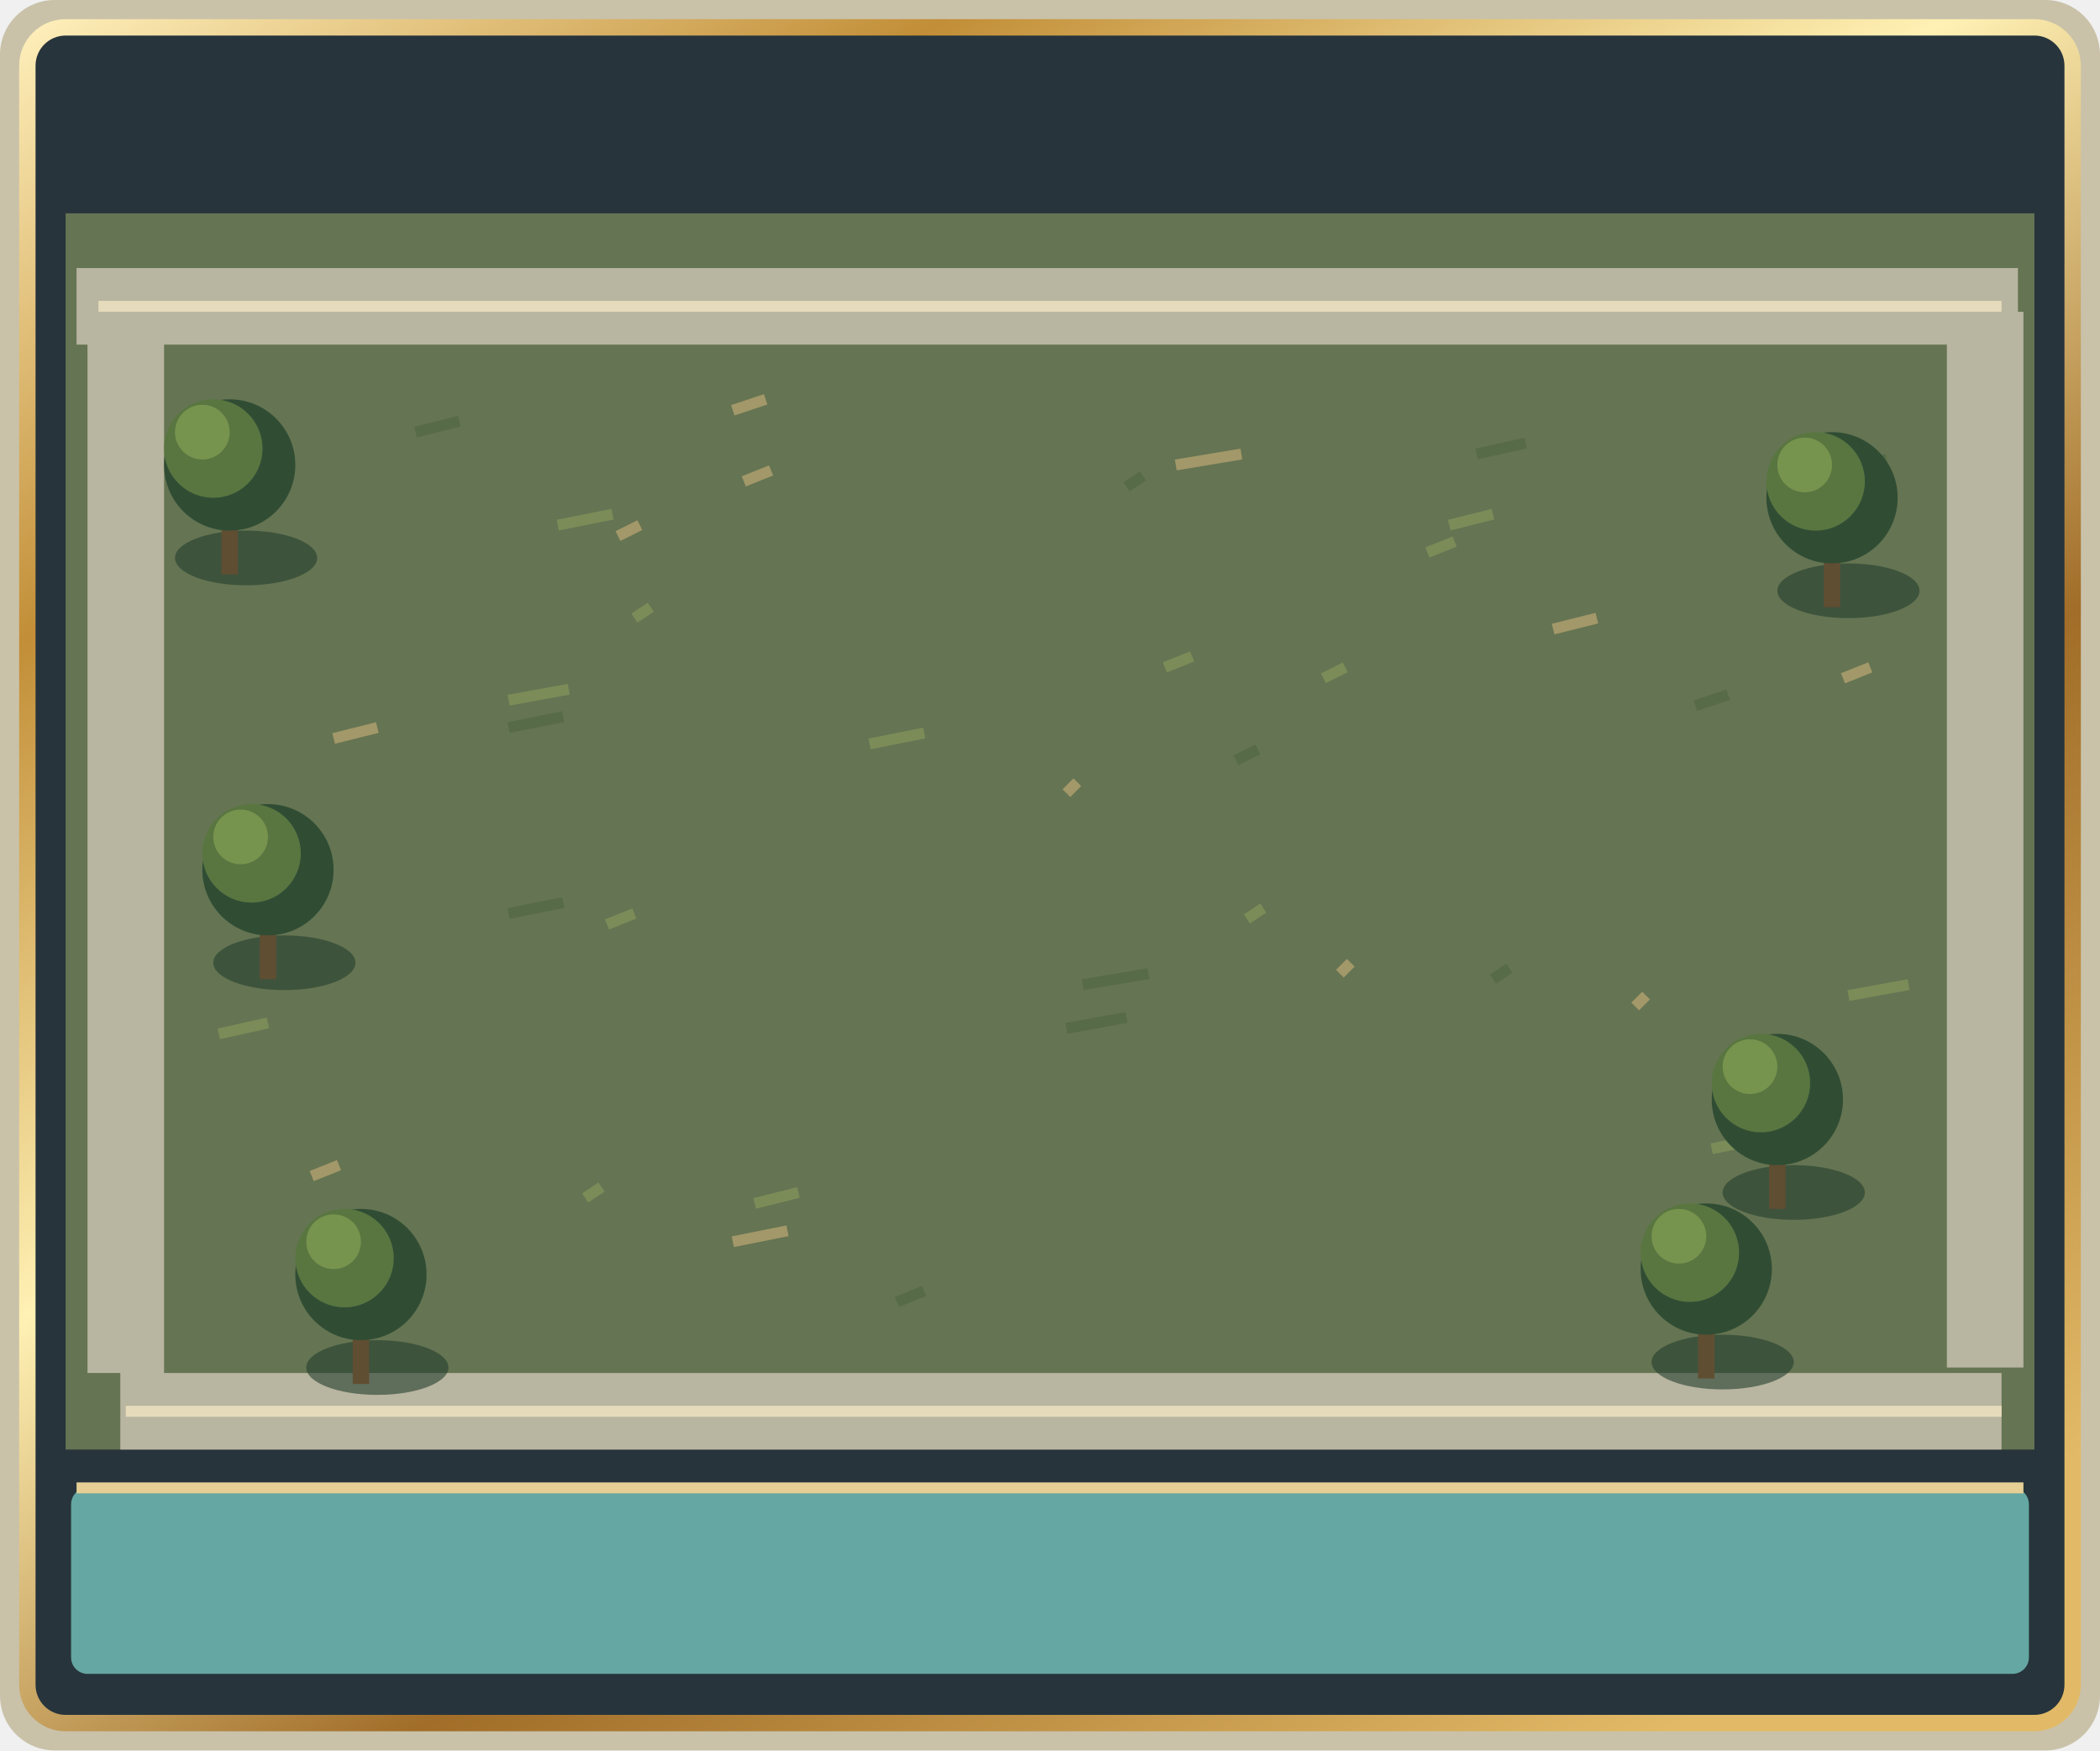
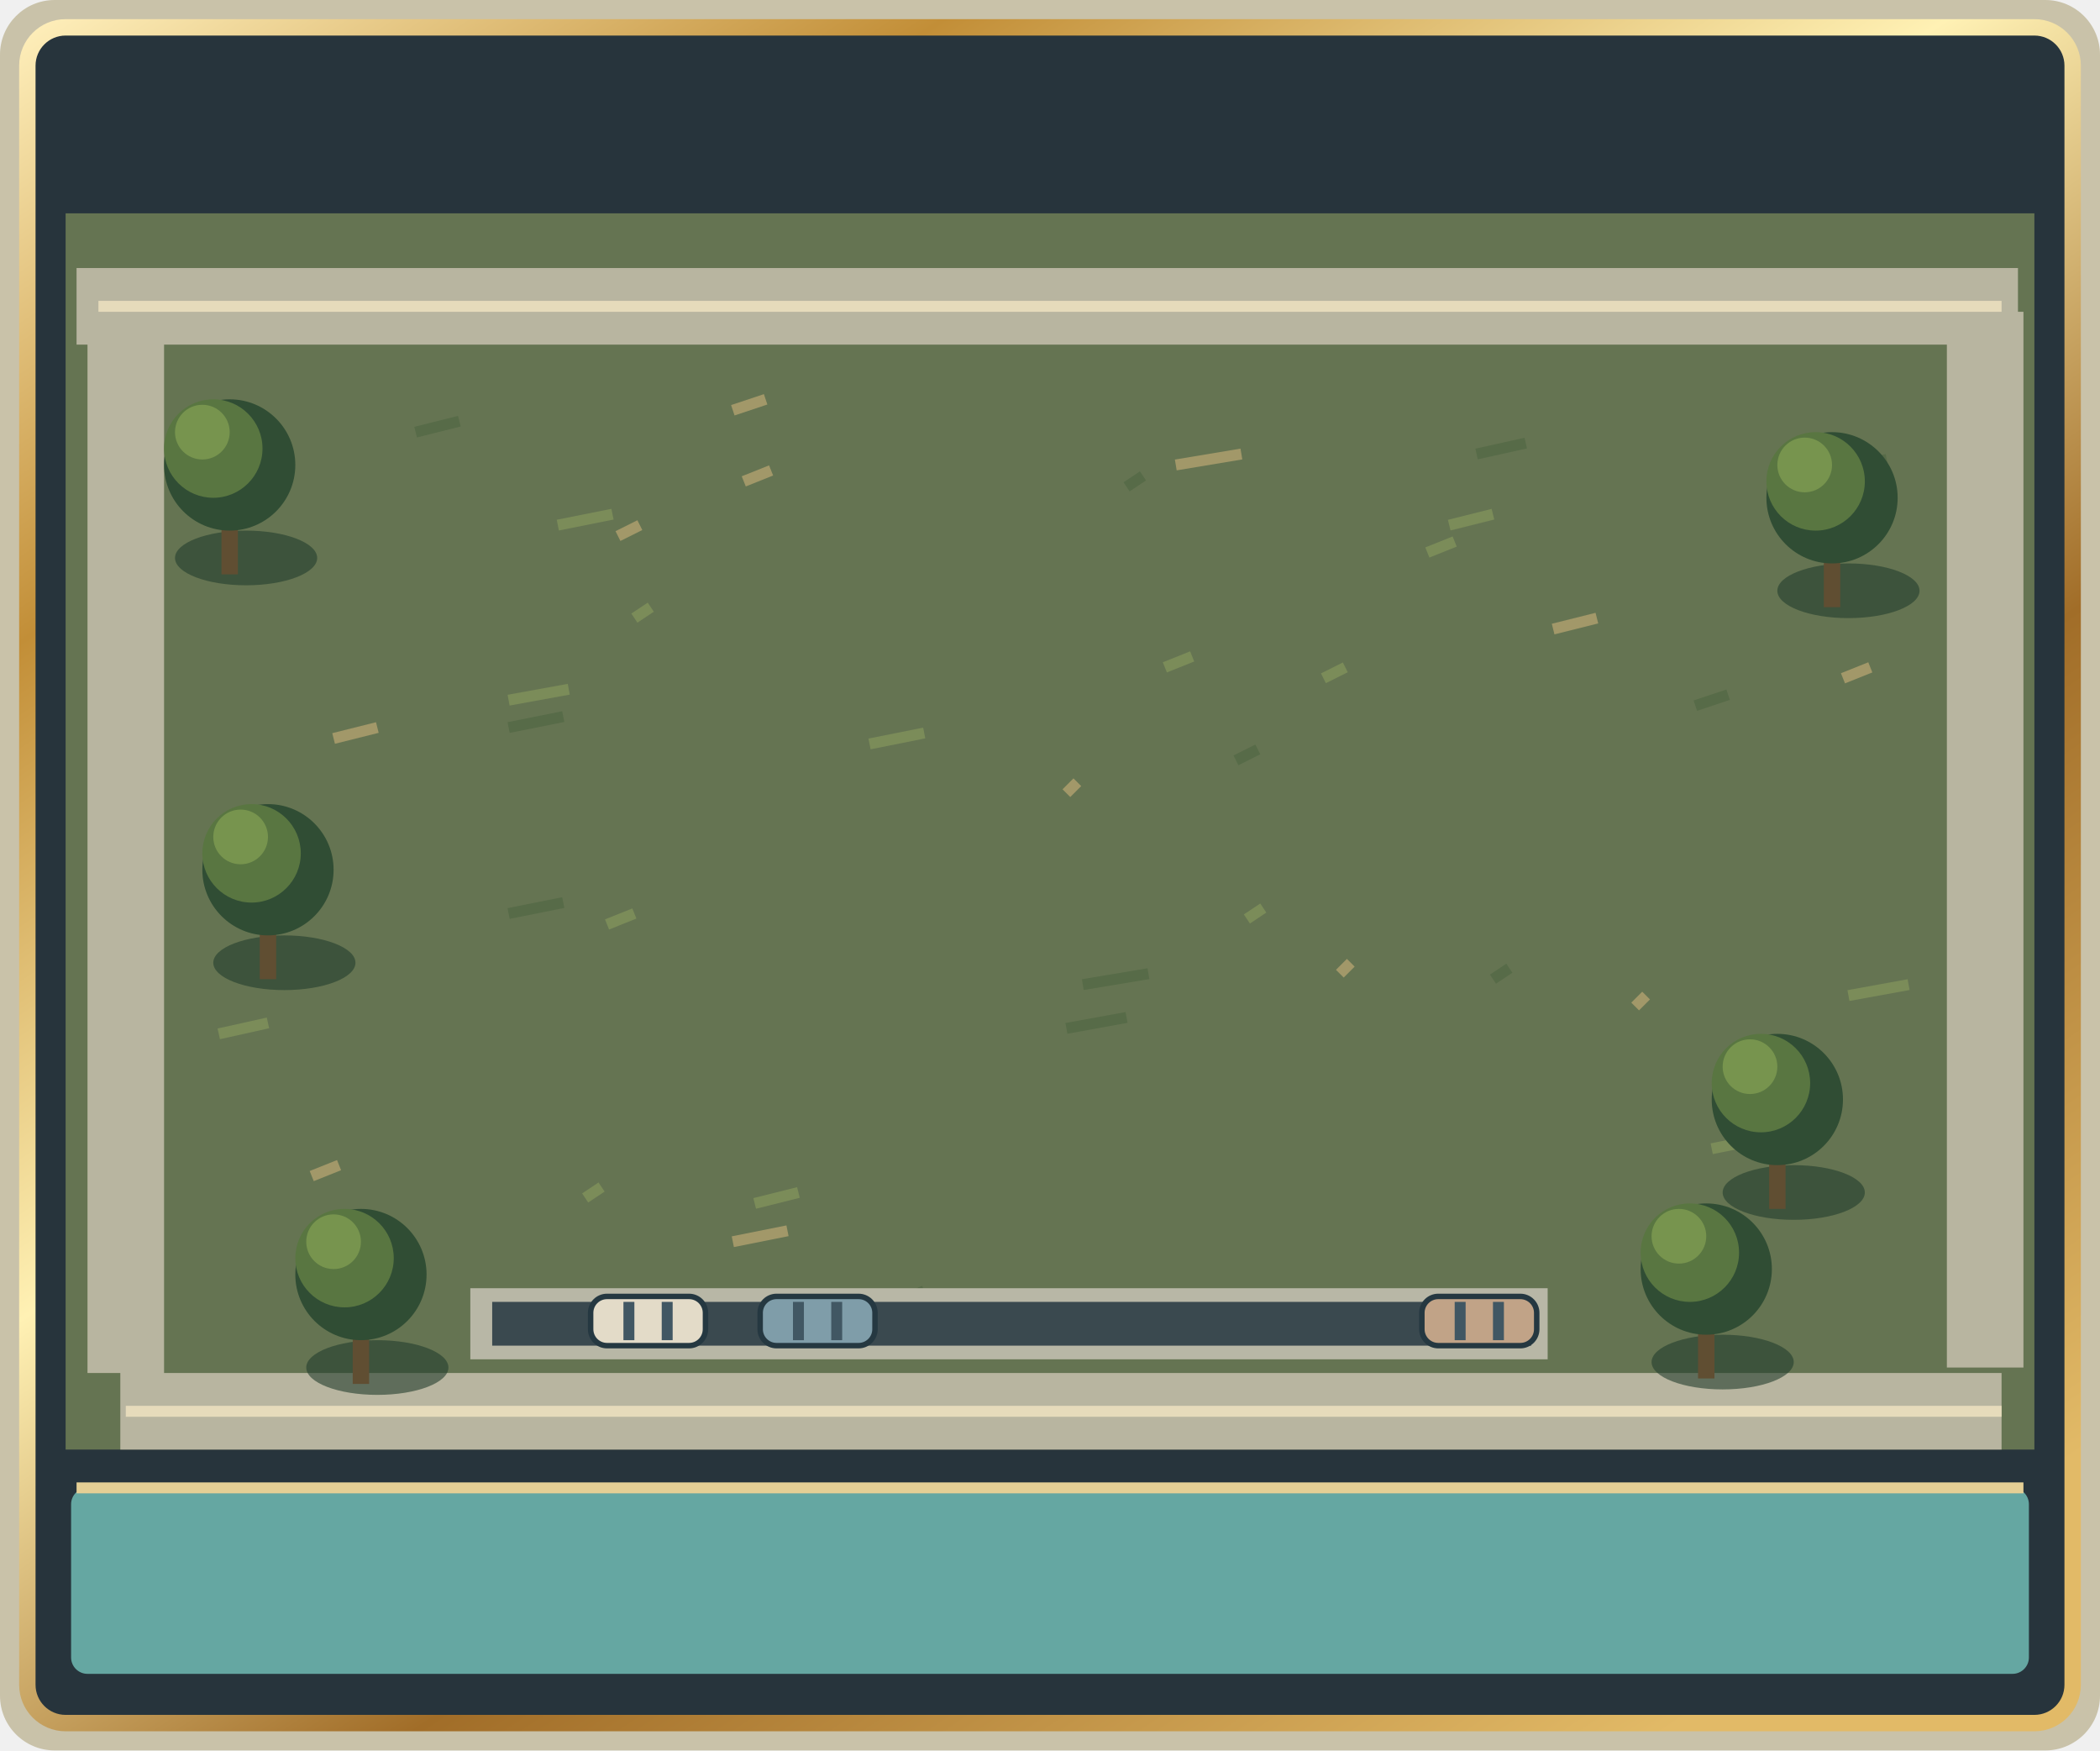
<svg xmlns="http://www.w3.org/2000/svg" viewBox="0 0 384 320" role="img" aria-label="Стадия строительства">
  <defs>
    <linearGradient id="gold" x2="0.8" y2="1">
      <stop stop-color="#fff0bc" />
      <stop offset=".22" stop-color="#c28e37" />
      <stop offset=".46" stop-color="#fff1b4" />
      <stop offset=".7" stop-color="#a16d28" />
      <stop offset="1" stop-color="#e2ba67" />
    </linearGradient>
    <linearGradient id="cream" x2="1" y2="1">
      <stop stop-color="#fff5d7" />
      <stop offset=".5" stop-color="#e8d3a0" />
      <stop offset="1" stop-color="#f7e9c8" />
    </linearGradient>
    <linearGradient id="navy" x2=".7" y2="1">
      <stop stop-color="#263b49" />
      <stop offset="1" stop-color="#06121e" />
    </linearGradient>
    <linearGradient id="glass" x2="1" y2="1">
      <stop stop-color="#d4e9e8" />
      <stop offset=".45" stop-color="#6495ad" />
      <stop offset="1" stop-color="#294453" />
    </linearGradient>
    <pattern id="grain" width="9" height="9" patternUnits="userSpaceOnUse">
      <path d="M0 1h2m3 4h1m1 3h2" stroke="#fff" opacity=".07" />
    </pattern>
  </defs>
  <rect width="384" height="320" rx="10" fill="#c9c2a9" />
  <rect x="5" y="5" width="374" height="310" rx="7" fill="#27343c" stroke="url(#gold)" stroke-width="3" />
  <rect x="12" y="39" width="360" height="226" fill="#657452" />
  <path d="M14 56H369M22 258H366M23 56V251M363 57V250" stroke="#b8b5a0" stroke-width="14" />
  <path d="M18 56H366M23 258H366" stroke="#e6dbbb" stroke-width="2" />
  <path d="M215 85l12 -2" stroke="#a29869" stroke-width="2" />
  <path d="M113 98l4 -2" stroke="#a29869" stroke-width="2" />
  <path d="M107 219l3 -2" stroke="#7b8c59" stroke-width="2" />
  <path d="M102 96l10 -2" stroke="#7b8c59" stroke-width="2" />
  <path d="M134 227l10 -2" stroke="#a29869" stroke-width="2" />
  <path d="M337 124l5 -2" stroke="#a29869" stroke-width="2" />
  <path d="M93 167l10 -2" stroke="#576b48" stroke-width="2" />
  <path d="M242 124l4 -2" stroke="#7b8c59" stroke-width="2" />
  <path d="M261 101l5 -2" stroke="#7b8c59" stroke-width="2" />
  <path d="M195 145l2 -2" stroke="#a29869" stroke-width="2" />
  <path d="M270 83l9 -2" stroke="#576b48" stroke-width="2" />
  <path d="M57 215l5 -2" stroke="#a29869" stroke-width="2" />
  <path d="M198 180l12 -2" stroke="#576b48" stroke-width="2" />
  <path d="M159 136l10 -2" stroke="#7b8c59" stroke-width="2" />
  <path d="M334 86l11 -2" stroke="#576b48" stroke-width="2" />
  <path d="M61 135l8 -2" stroke="#a29869" stroke-width="2" />
  <path d="M47 84l2 -2" stroke="#a29869" stroke-width="2" />
  <path d="M338 182l11 -2" stroke="#7b8c59" stroke-width="2" />
  <path d="M310 129l6 -2" stroke="#576b48" stroke-width="2" />
  <path d="M299 184l2 -2" stroke="#a29869" stroke-width="2" />
  <path d="M134 75l6 -2" stroke="#a29869" stroke-width="2" />
  <path d="M195 188l11 -2" stroke="#576b48" stroke-width="2" />
  <path d="M164 238l5 -2" stroke="#576b48" stroke-width="2" />
  <path d="M265 96l8 -2" stroke="#7b8c59" stroke-width="2" />
  <path d="M245 178l2 -2" stroke="#a29869" stroke-width="2" />
  <path d="M213 122l5 -2" stroke="#7b8c59" stroke-width="2" />
  <path d="M313 210l10 -2" stroke="#7b8c59" stroke-width="2" />
  <path d="M226 139l4 -2" stroke="#576b48" stroke-width="2" />
  <path d="M136 88l5 -2" stroke="#a29869" stroke-width="2" />
  <path d="M138 220l8 -2" stroke="#7b8c59" stroke-width="2" />
  <path d="M76 79l8 -2" stroke="#576b48" stroke-width="2" />
  <path d="M116 113l3 -2" stroke="#7b8c59" stroke-width="2" />
  <path d="M93 128l11 -2" stroke="#7b8c59" stroke-width="2" />
  <path d="M284 115l8 -2" stroke="#a29869" stroke-width="2" />
  <path d="M228 168l3 -2" stroke="#7b8c59" stroke-width="2" />
  <path d="M206 89l3 -2" stroke="#576b48" stroke-width="2" />
  <path d="M40 189l9 -2" stroke="#7b8c59" stroke-width="2" />
  <path d="M273 179l3 -2" stroke="#576b48" stroke-width="2" />
  <path d="M111 169l5 -2" stroke="#7b8c59" stroke-width="2" />
  <path d="M93 133l10 -2" stroke="#576b48" stroke-width="2" />
+   <path d="M86 242h197" stroke="#b8b7a6" stroke-width="13" />
+   <path d="M90 242h190" stroke="#3a494f" stroke-width="8" />
+   <rect x="108" y="237" width="21" height="9" rx="3" fill="#e3dbc8" stroke="#253841" />
+   <path d="M115 238v7m7-7v7" stroke="#415763" stroke-width="2" />
+   <rect x="139" y="237" width="21" height="9" rx="3" fill="#7f9da9" stroke="#253841" />
+   <path d="M146 238v7m7-7v7" stroke="#415763" stroke-width="2" />
+   <rect x="260" y="237" width="21" height="9" rx="3" fill="#c1a387" stroke="#253841" />
+   <path d="M267 238v7m7-7v7" stroke="#415763" stroke-width="2" />
  <ellipse cx="45" cy="102" rx="13" ry="5" fill="#233e2d" opacity=".6" />
  <path d="M42 92v13" stroke="#604e32" stroke-width="3" />
  <circle cx="42" cy="85" r="12" fill="#304d34" />
  <circle cx="39" cy="82" r="9" fill="#597641" />
  <circle cx="37" cy="79" r="5" fill="#77944e" />
  <ellipse cx="52" cy="176" rx="13" ry="5" fill="#233e2d" opacity=".6" />
  <path d="M49 166v13" stroke="#604e32" stroke-width="3" />
  <circle cx="49" cy="159" r="12" fill="#304d34" />
  <circle cx="46" cy="156" r="9" fill="#597641" />
  <circle cx="44" cy="153" r="5" fill="#77944e" />
  <ellipse cx="328" cy="218" rx="13" ry="5" fill="#233e2d" opacity=".6" />
  <path d="M325 208v13" stroke="#604e32" stroke-width="3" />
  <circle cx="325" cy="201" r="12" fill="#304d34" />
  <circle cx="322" cy="198" r="9" fill="#597641" />
  <circle cx="320" cy="195" r="5" fill="#77944e" />
  <ellipse cx="315" cy="249" rx="13" ry="5" fill="#233e2d" opacity=".6" />
  <path d="M312 239v13" stroke="#604e32" stroke-width="3" />
  <circle cx="312" cy="232" r="12" fill="#304d34" />
  <circle cx="309" cy="229" r="9" fill="#597641" />
  <circle cx="307" cy="226" r="5" fill="#77944e" />
  <ellipse cx="69" cy="250" rx="13" ry="5" fill="#233e2d" opacity=".6" />
  <path d="M66 240v13" stroke="#604e32" stroke-width="3" />
  <circle cx="66" cy="233" r="12" fill="#304d34" />
  <circle cx="63" cy="230" r="9" fill="#597641" />
  <circle cx="61" cy="227" r="5" fill="#77944e" />
  <ellipse cx="338" cy="108" rx="13" ry="5" fill="#233e2d" opacity=".6" />
  <path d="M335 98v13" stroke="#604e32" stroke-width="3" />
  <circle cx="335" cy="91" r="12" fill="#304d34" />
  <circle cx="332" cy="88" r="9" fill="#597641" />
  <circle cx="330" cy="85" r="5" fill="#77944e" />
  <rect x="13" y="272" width="358" height="34" rx="3" fill="#65a7a2" />
  <path d="M14 272h356" stroke="#e5cf95" stroke-width="2" />
</svg>
